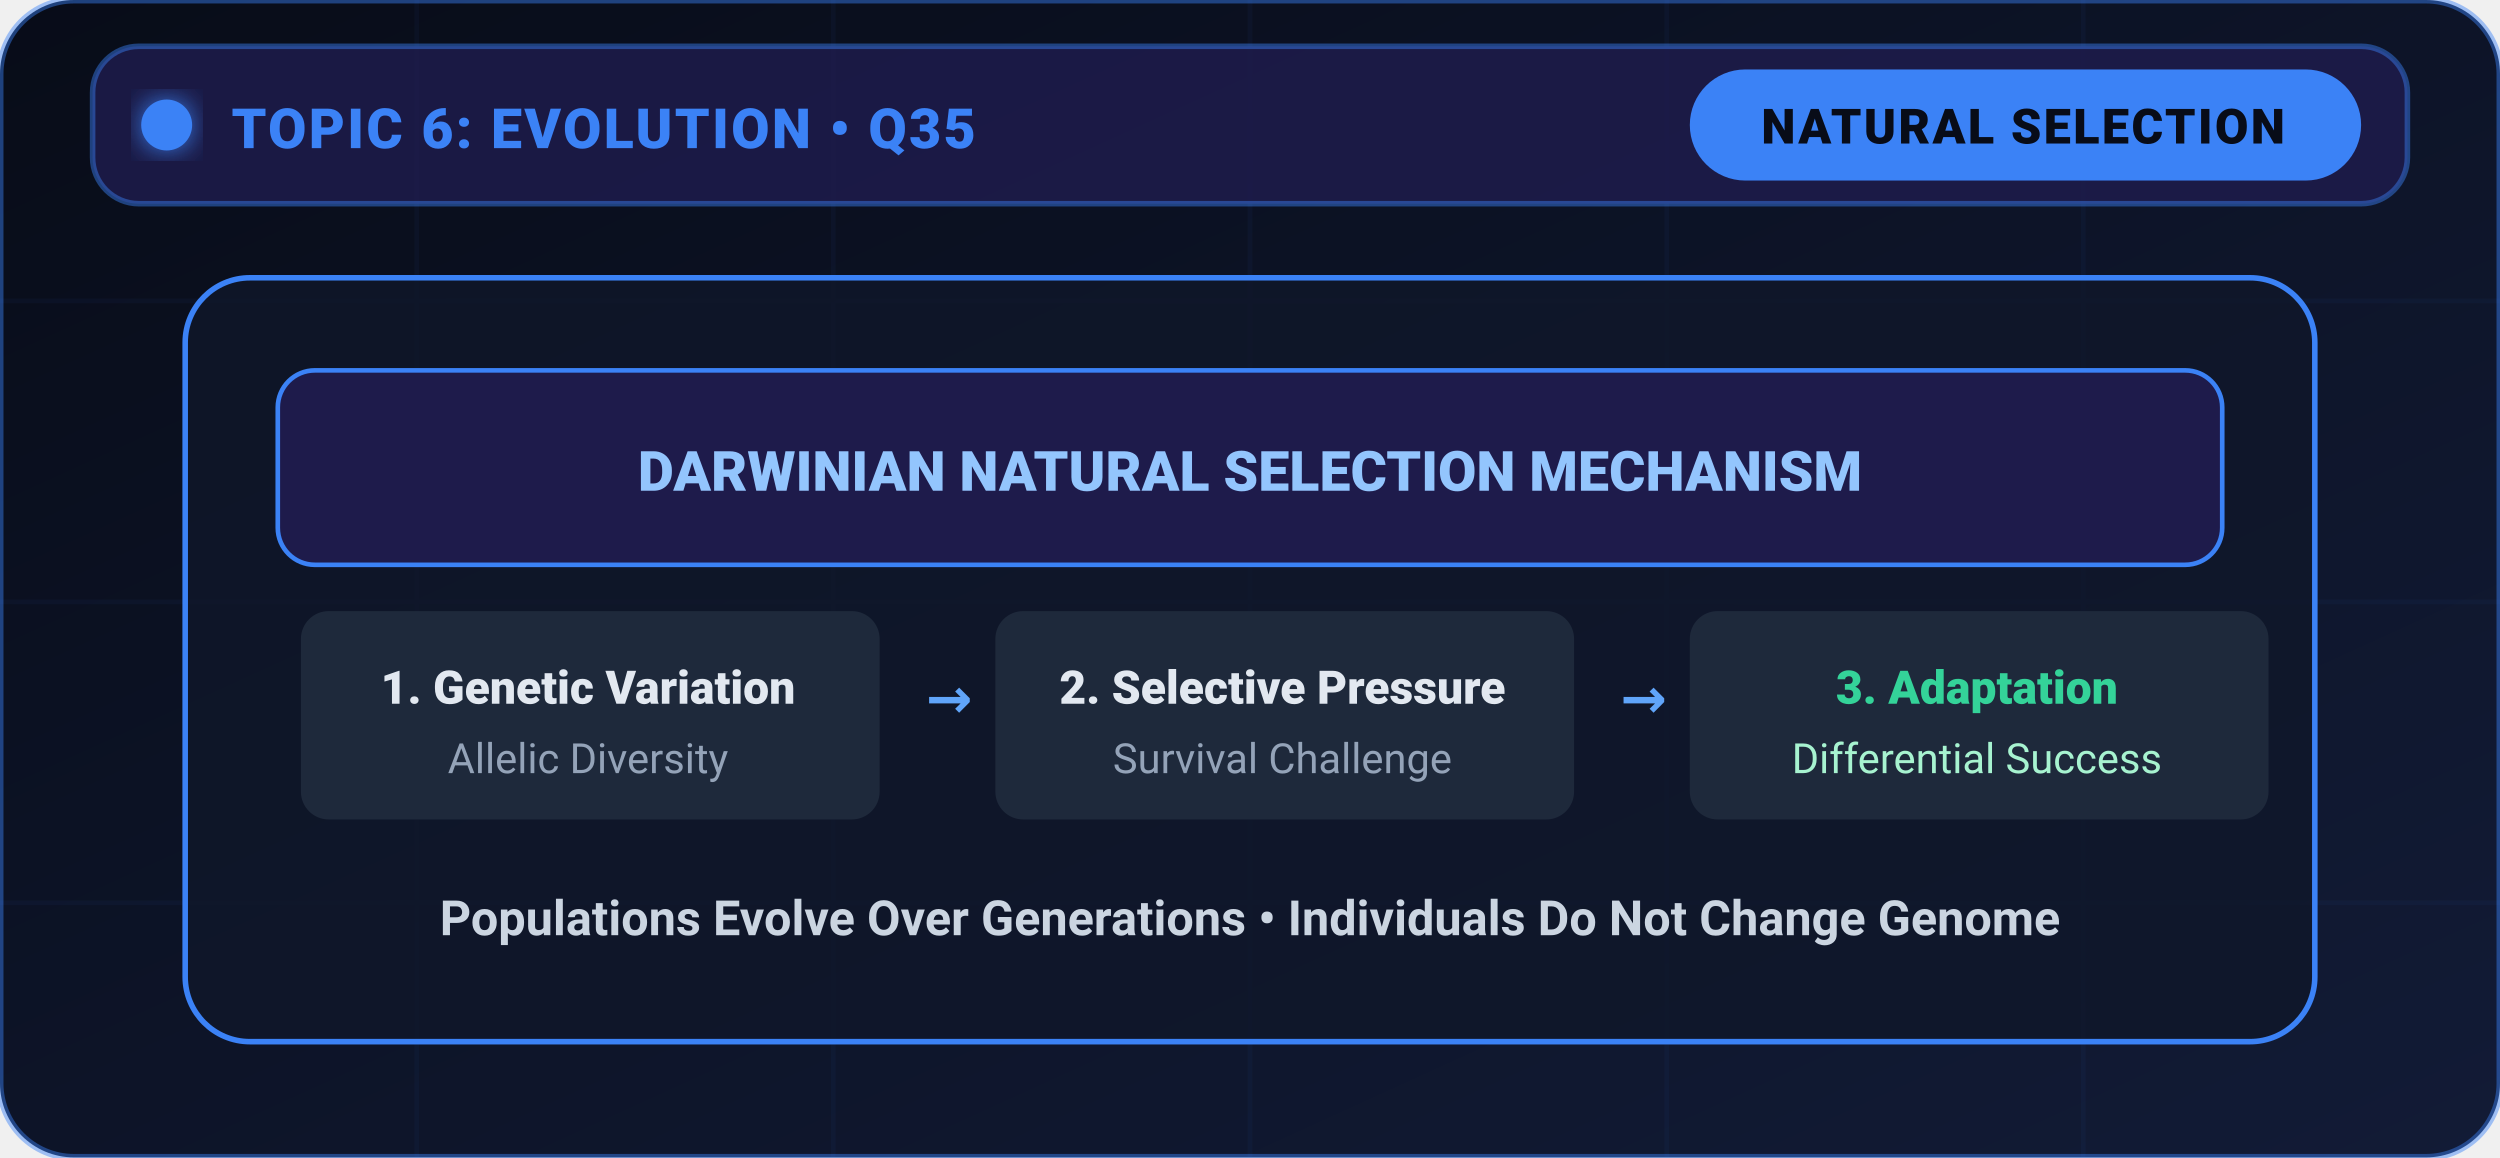
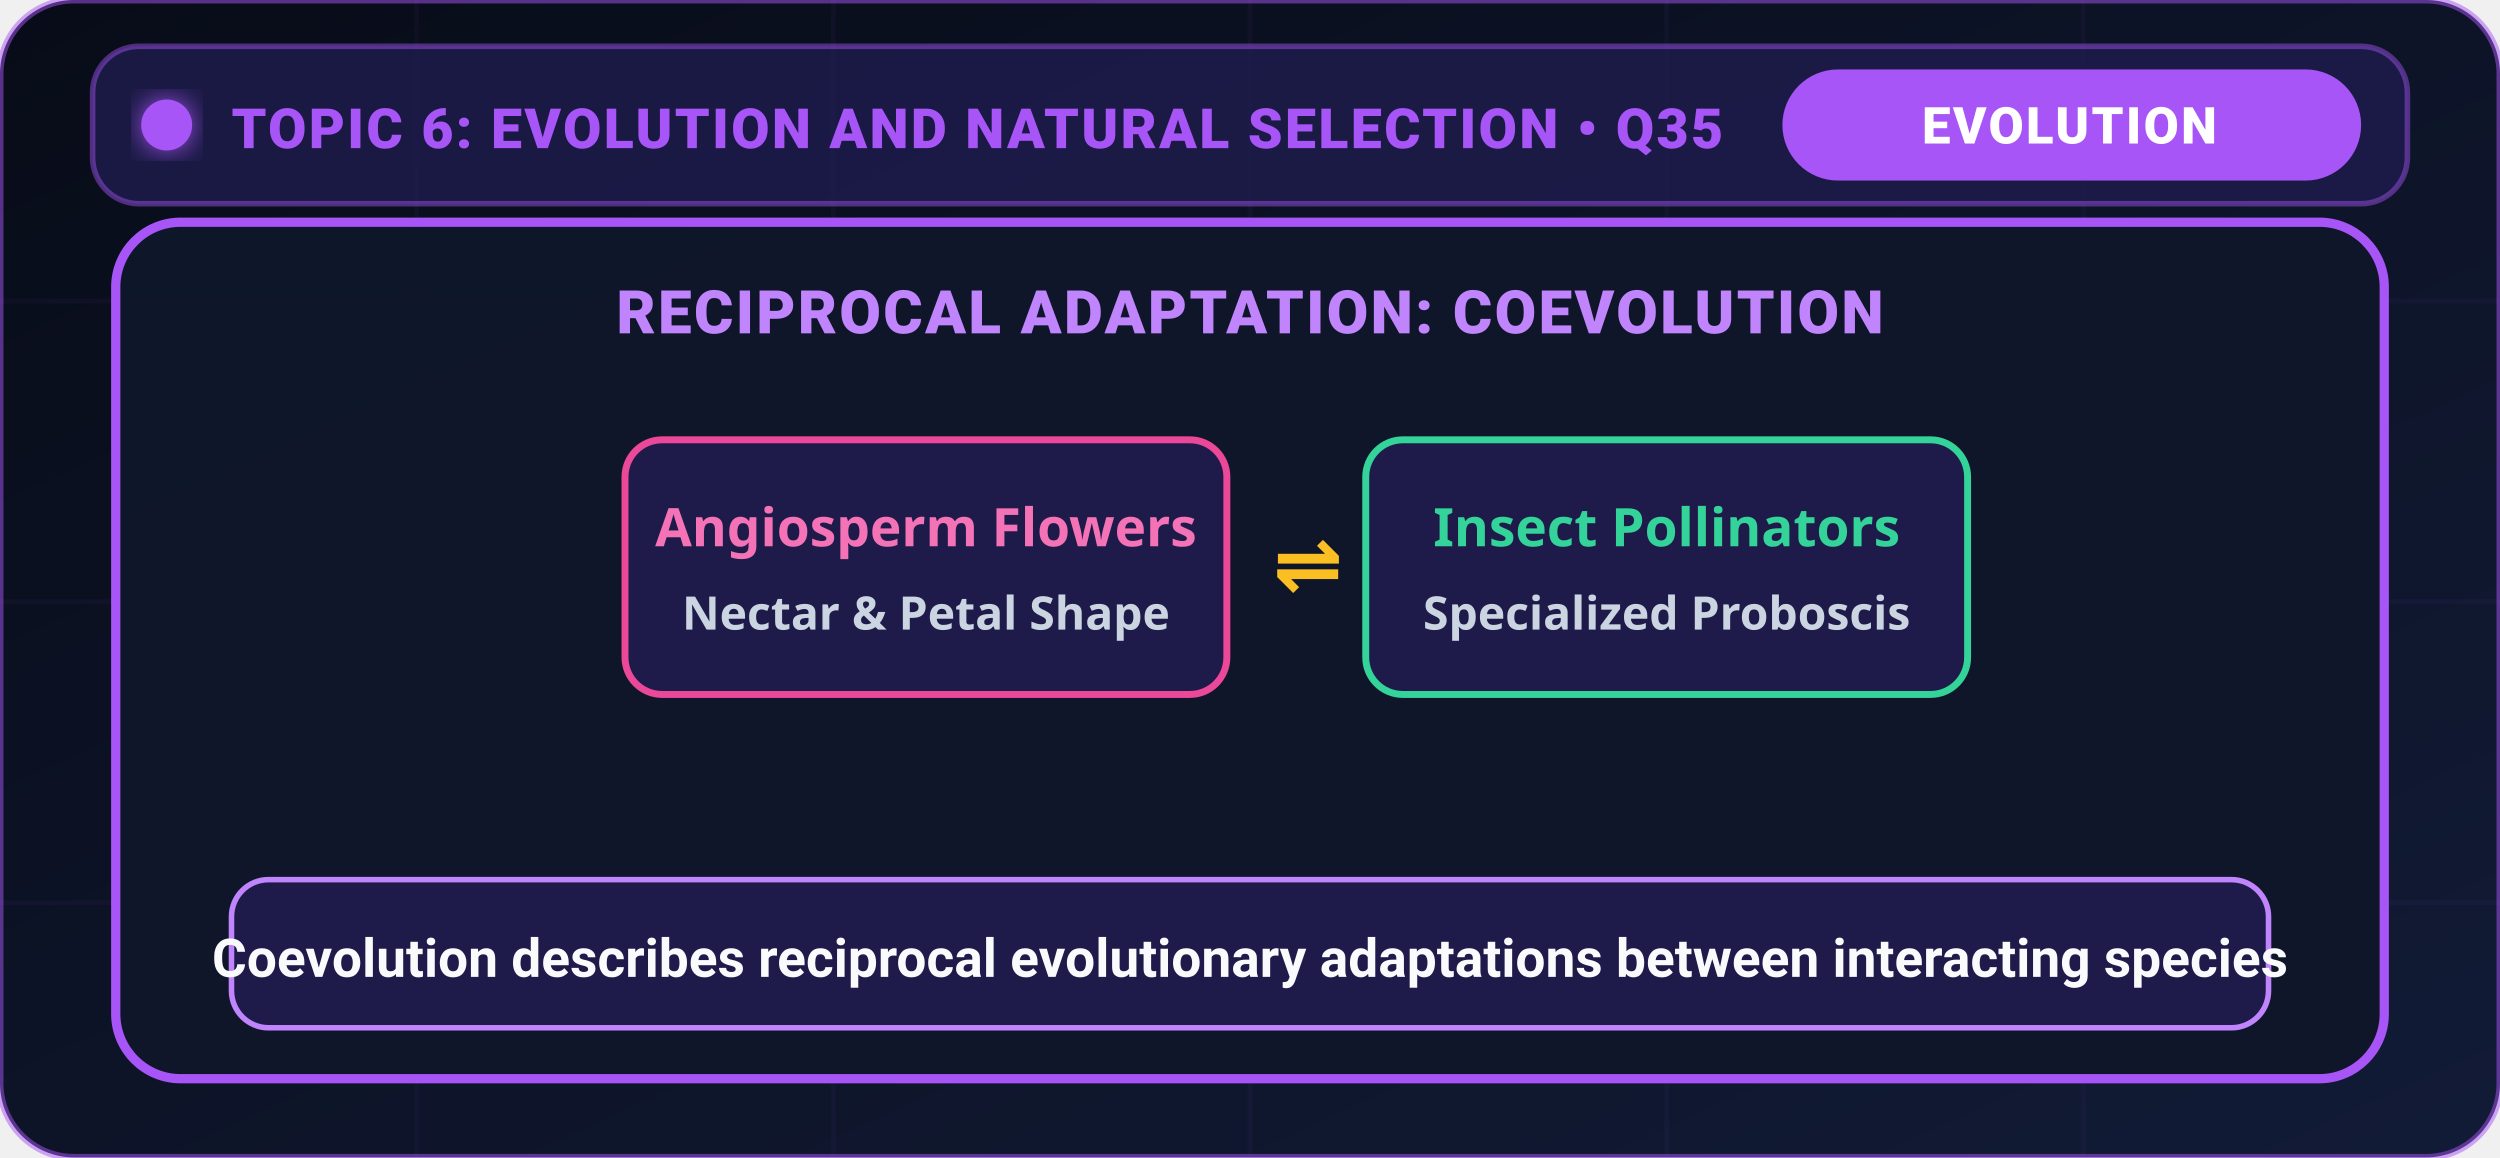
<svg xmlns="http://www.w3.org/2000/svg" viewBox="0 0 540 250" width="100%" height="100%">
  <defs>
-     <linearGradient id="bg_tf_6_35" x1="0%" y1="0%" x2="100%" y2="100%">
+     <linearGradient id="bg_t6_tf_35" x1="0%" y1="0%" x2="100%" y2="100%">
      <stop offset="0%" stop-color="#080c18" />
      <stop offset="50%" stop-color="#0d1428" />
      <stop offset="100%" stop-color="#121b36" />
    </linearGradient>
-     <filter id="glow_tf_6_35" x="-20%" y="-20%" width="140%" height="140%">
+     <filter id="glow_t6_tf_35" x="-20%" y="-20%" width="140%" height="140%">
      <feGaussianBlur stdDeviation="3" result="blur" />
      <feComposite in="SourceGraphic" in2="blur" operator="over" />
    </filter>
  </defs>
-   <rect width="540" height="250" rx="16" fill="url(#bg_tf_6_35)" stroke="#3b82f6" stroke-width="1.5" stroke-opacity="0.45" />
-   <g opacity="0.04" stroke="#3b82f6" stroke-width="1">
+   <rect width="540" height="250" rx="16" fill="url(#bg_t6_tf_35)" stroke="#a855f7" stroke-width="1.5" stroke-opacity="0.5" />
+   <g opacity="0.04" stroke="#a855f7" stroke-width="1">
    <line x1="90" y1="0" x2="90" y2="250" />
    <line x1="180" y1="0" x2="180" y2="250" />
    <line x1="270" y1="0" x2="270" y2="250" />
    <line x1="360" y1="0" x2="360" y2="250" />
    <line x1="450" y1="0" x2="450" y2="250" />
    <line x1="0" y1="65" x2="540" y2="65" />
    <line x1="0" y1="130" x2="540" y2="130" />
    <line x1="0" y1="195" x2="540" y2="195" />
  </g>
-   <rect x="20" y="10" width="500" height="34" rx="10" fill="#1e1b4b" fill-opacity="0.85" stroke="#3b82f6" stroke-width="1.2" stroke-opacity="0.45" />
-   <circle cx="36" cy="27" r="5.5" fill="#3b82f6" filter="url(#glow_tf_6_35)" />
-   <text x="50" y="32" fill="#3b82f6" font-family="'Segoe UI', Roboto, sans-serif" font-size="12" font-weight="900" letter-spacing="0.5">TOPIC 6: EVOLUTION • Q35</text>
-   <rect x="365" y="15" width="145" height="24" rx="12" fill="#3b82f6" />
-   <text x="437" y="31" fill="#080c18" font-family="'Segoe UI', Roboto, sans-serif" font-size="10.5" font-weight="900" text-anchor="middle" letter-spacing="0.5">NATURAL SELECTION</text>
-   <rect x="40" y="60" width="460" height="165" rx="14" fill="#0f172a" fill-opacity="0.8" stroke="#3b82f6" stroke-width="1.2" />
-   <rect x="60" y="80" width="420" height="42" rx="8" fill="#1e1b4b" stroke="#3b82f6" stroke-width="1" />
-   <text x="270" y="106" fill="#93c5fd" font-family="'Segoe UI', Roboto, sans-serif" font-size="12" font-weight="900" text-anchor="middle">DARWINIAN NATURAL SELECTION MECHANISM</text>
-   <rect x="65" y="132" width="125" height="45" rx="6" fill="#1e293b" />
-   <text x="127" y="152" fill="#e2e8f0" font-family="'Segoe UI', Roboto, sans-serif" font-size="10" font-weight="800" text-anchor="middle">1. Genetic Variation</text>
-   <text x="127" y="167" fill="#94a3b8" font-family="'Segoe UI', Roboto, sans-serif" font-size="9" text-anchor="middle">Allelic Diversity</text>
-   <text x="200" y="155" fill="#60a5fa" font-family="'Segoe UI', Roboto, sans-serif" font-size="12" font-weight="900">→</text>
-   <rect x="215" y="132" width="125" height="45" rx="6" fill="#1e293b" />
-   <text x="277" y="152" fill="#e2e8f0" font-family="'Segoe UI', Roboto, sans-serif" font-size="10" font-weight="800" text-anchor="middle">2. Selective Pressure</text>
-   <text x="277" y="167" fill="#94a3b8" font-family="'Segoe UI', Roboto, sans-serif" font-size="9" text-anchor="middle">Survival Challenge</text>
-   <text x="350" y="155" fill="#60a5fa" font-family="'Segoe UI', Roboto, sans-serif" font-size="12" font-weight="900">→</text>
-   <rect x="365" y="132" width="125" height="45" rx="6" fill="#1e293b" />
-   <text x="427" y="152" fill="#34d399" font-family="'Segoe UI', Roboto, sans-serif" font-size="10" font-weight="800" text-anchor="middle">3. Adaptation</text>
-   <text x="427" y="167" fill="#a7f3d0" font-family="'Segoe UI', Roboto, sans-serif" font-size="9" text-anchor="middle">Differential Success</text>
-   <text x="270" y="202" fill="#cbd5e1" font-family="'Segoe UI', Roboto, sans-serif" font-size="10.5" font-weight="700" text-anchor="middle">Populations Evolve Over Generations • Individuals Do Not Change Genome</text>
+   <rect x="20" y="10" width="500" height="34" rx="10" fill="#1e1b4b" fill-opacity="0.85" stroke="#a855f7" stroke-width="1.2" stroke-opacity="0.45" />
+   <circle cx="36" cy="27" r="5.5" fill="#a855f7" filter="url(#glow_t6_tf_35)" />
+   <text x="50" y="32" fill="#a855f7" font-family="'Segoe UI', Roboto, sans-serif" font-size="12" font-weight="900" letter-spacing="0.5">TOPIC 6: EVOLUTION AND NATURAL SELECTION • Q35</text>
+   <rect x="385" y="15" width="125" height="24" rx="12" fill="#a855f7" />
+   <text x="447" y="31" fill="#ffffff" font-family="'Segoe UI', Roboto, sans-serif" font-size="11" font-weight="900" text-anchor="middle" letter-spacing="0.5">EVOLUTION</text>
+   <g transform="translate(25, 48)">
+     <rect x="0" y="0" width="490" height="185" rx="14" fill="#0f172a" fill-opacity="0.95" stroke="#a855f7" stroke-width="2" />
+     <text x="245" y="24" fill="#c084fc" font-family="'Segoe UI', Roboto, sans-serif" font-size="13" font-weight="900" text-anchor="middle" letter-spacing="0.5">
+       RECIPROCAL ADAPTATION: COEVOLUTION
+     </text>
+     <g transform="translate(90, 32)">
+       <rect x="20" y="15" width="130" height="55" rx="8" fill="#1e1b4b" stroke="#ec4899" stroke-width="1.5" />
+       <text x="85" y="38" fill="#f472b6" font-family="sans-serif" font-size="11.5" font-weight="900" text-anchor="middle">Angiosperm Flowers</text>
+       <text x="85" y="56" fill="#cbd5e1" font-family="sans-serif" font-size="10" font-weight="700" text-anchor="middle">Nectar &amp; Petal Shape</text>
+       <text x="160" y="48" fill="#fbbf24" font-family="sans-serif" font-size="18" font-weight="900">⇌</text>
+       <rect x="180" y="15" width="130" height="55" rx="8" fill="#1e1b4b" stroke="#34d399" stroke-width="1.5" />
+       <text x="245" y="38" fill="#34d399" font-family="sans-serif" font-size="11.5" font-weight="900" text-anchor="middle">Insect Pollinators</text>
+       <text x="245" y="56" fill="#cbd5e1" font-family="sans-serif" font-size="10" font-weight="700" text-anchor="middle">Specialized Proboscis</text>
+     </g>
+     <g transform="translate(25, 142)">
+       <rect x="0" y="0" width="440" height="32" rx="8" fill="#1e1b4b" stroke="#c084fc" stroke-width="1.2" />
+       <text x="220" y="21" fill="#f8fafc" font-family="'Segoe UI', Roboto, sans-serif" font-size="11.5" font-weight="700" text-anchor="middle">
+         Coevolution describes reciprocal evolutionary adaptations between interacting species
+       </text>
+     </g>
+   </g>
</svg>
